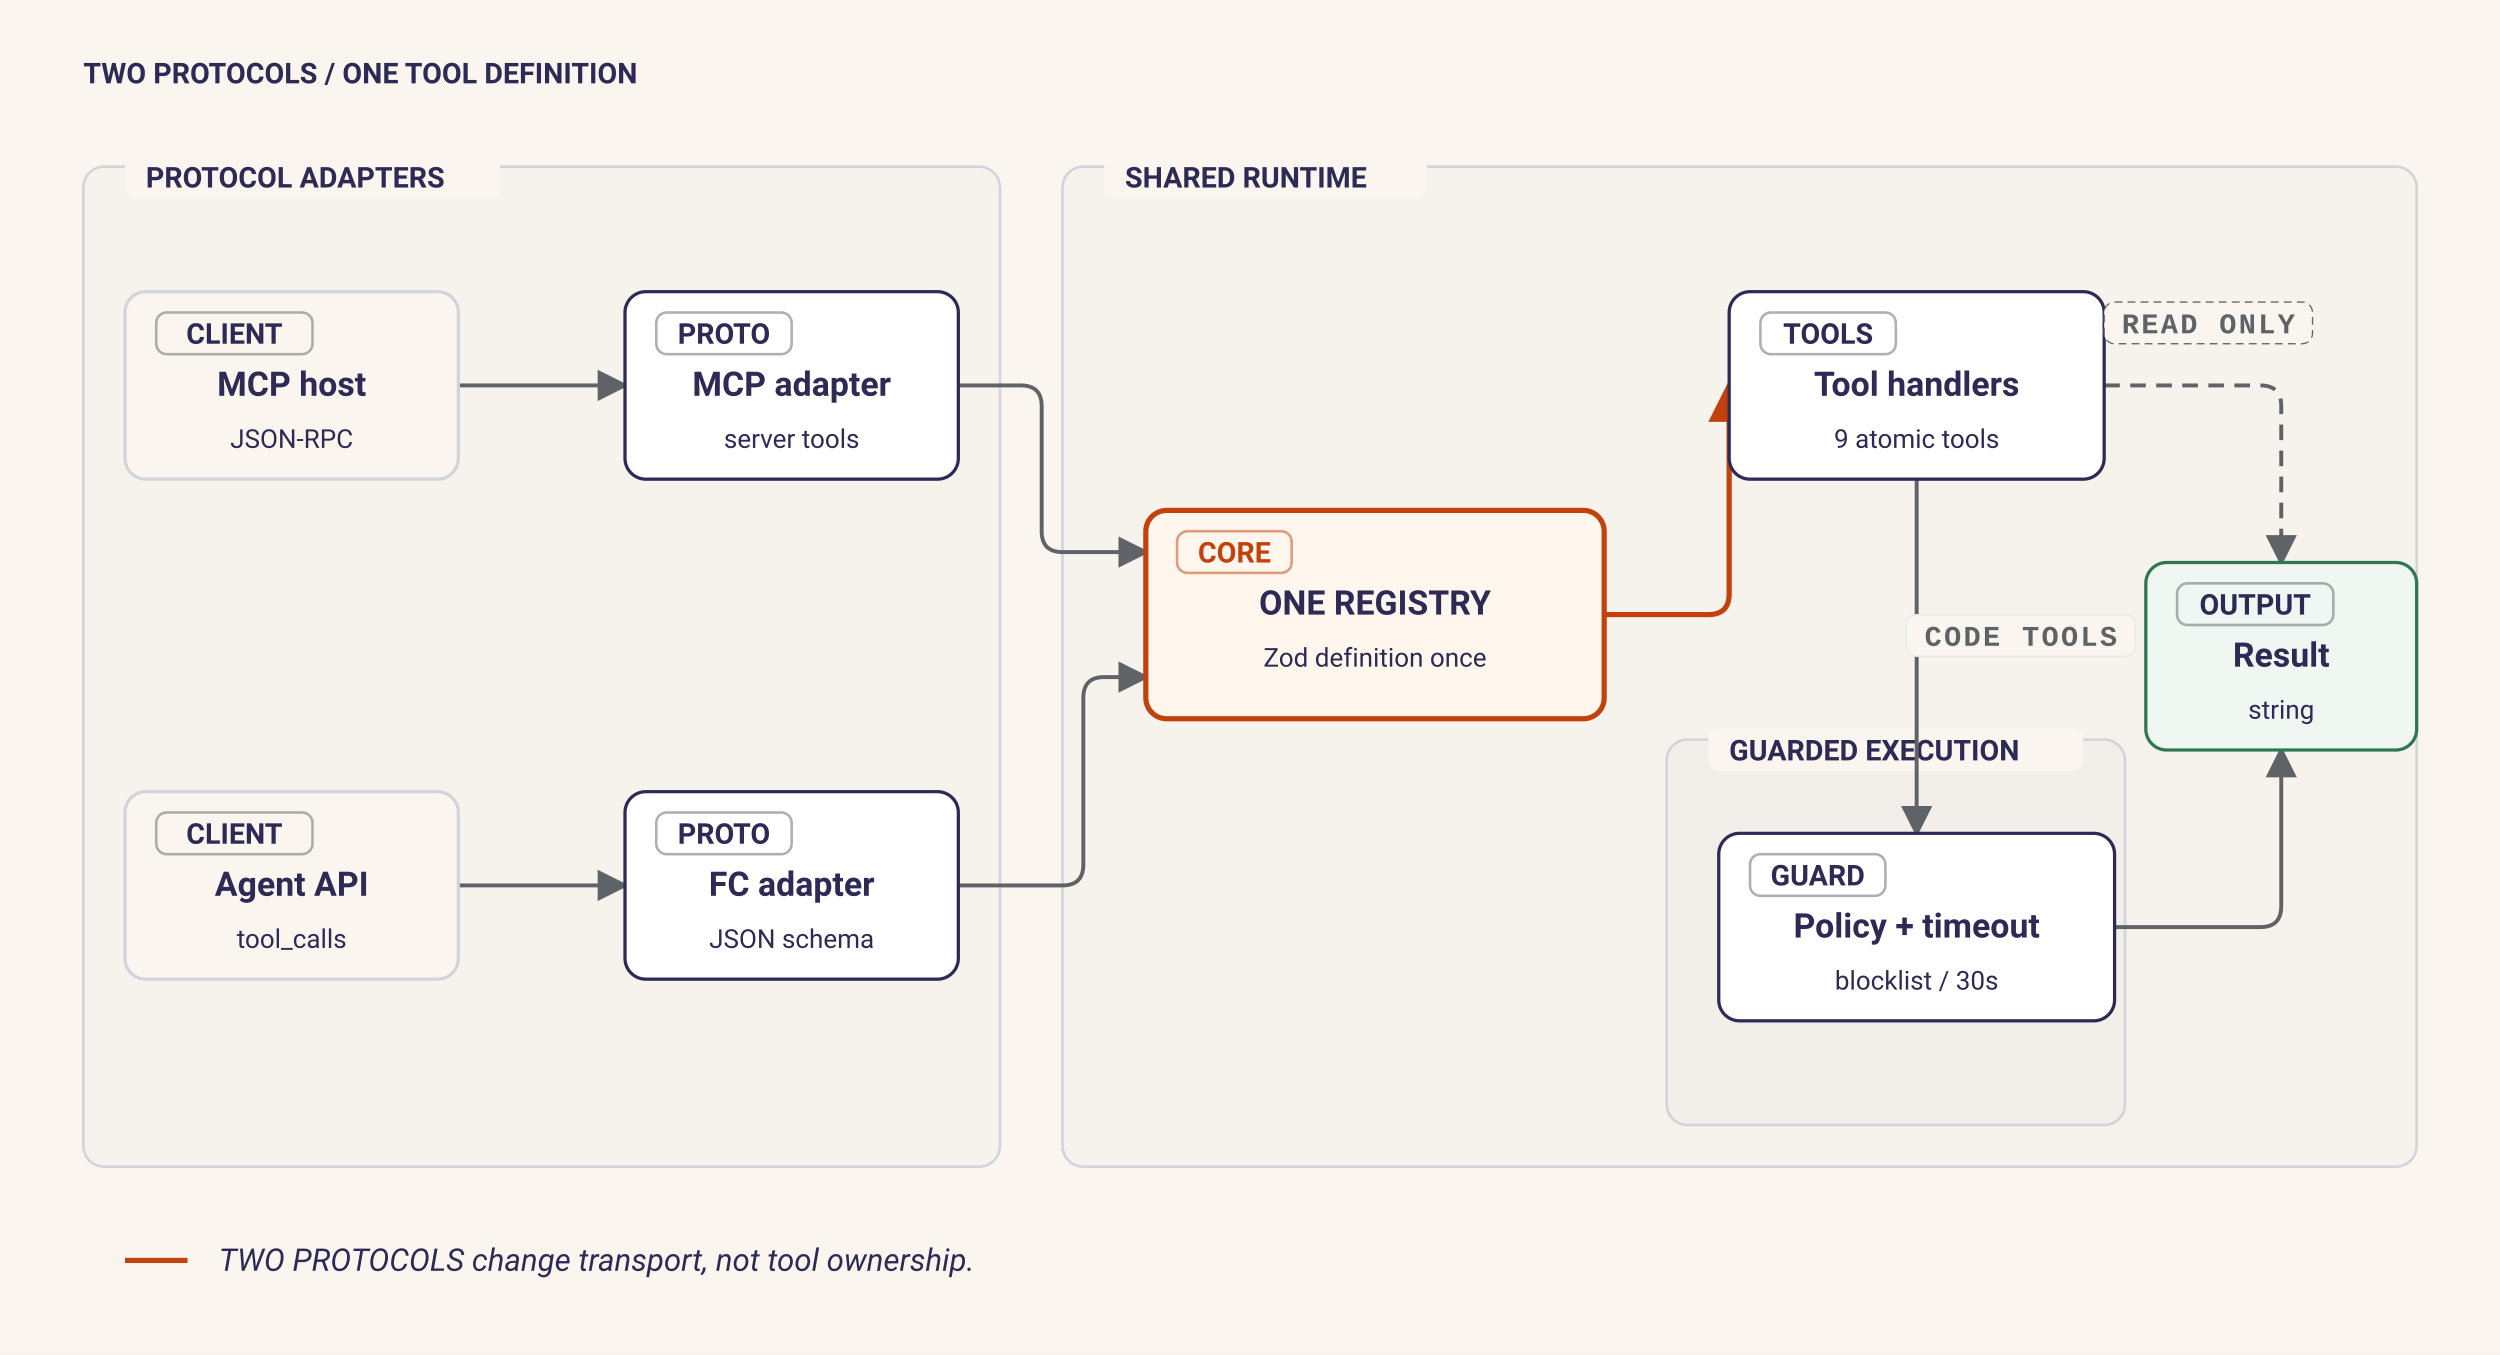
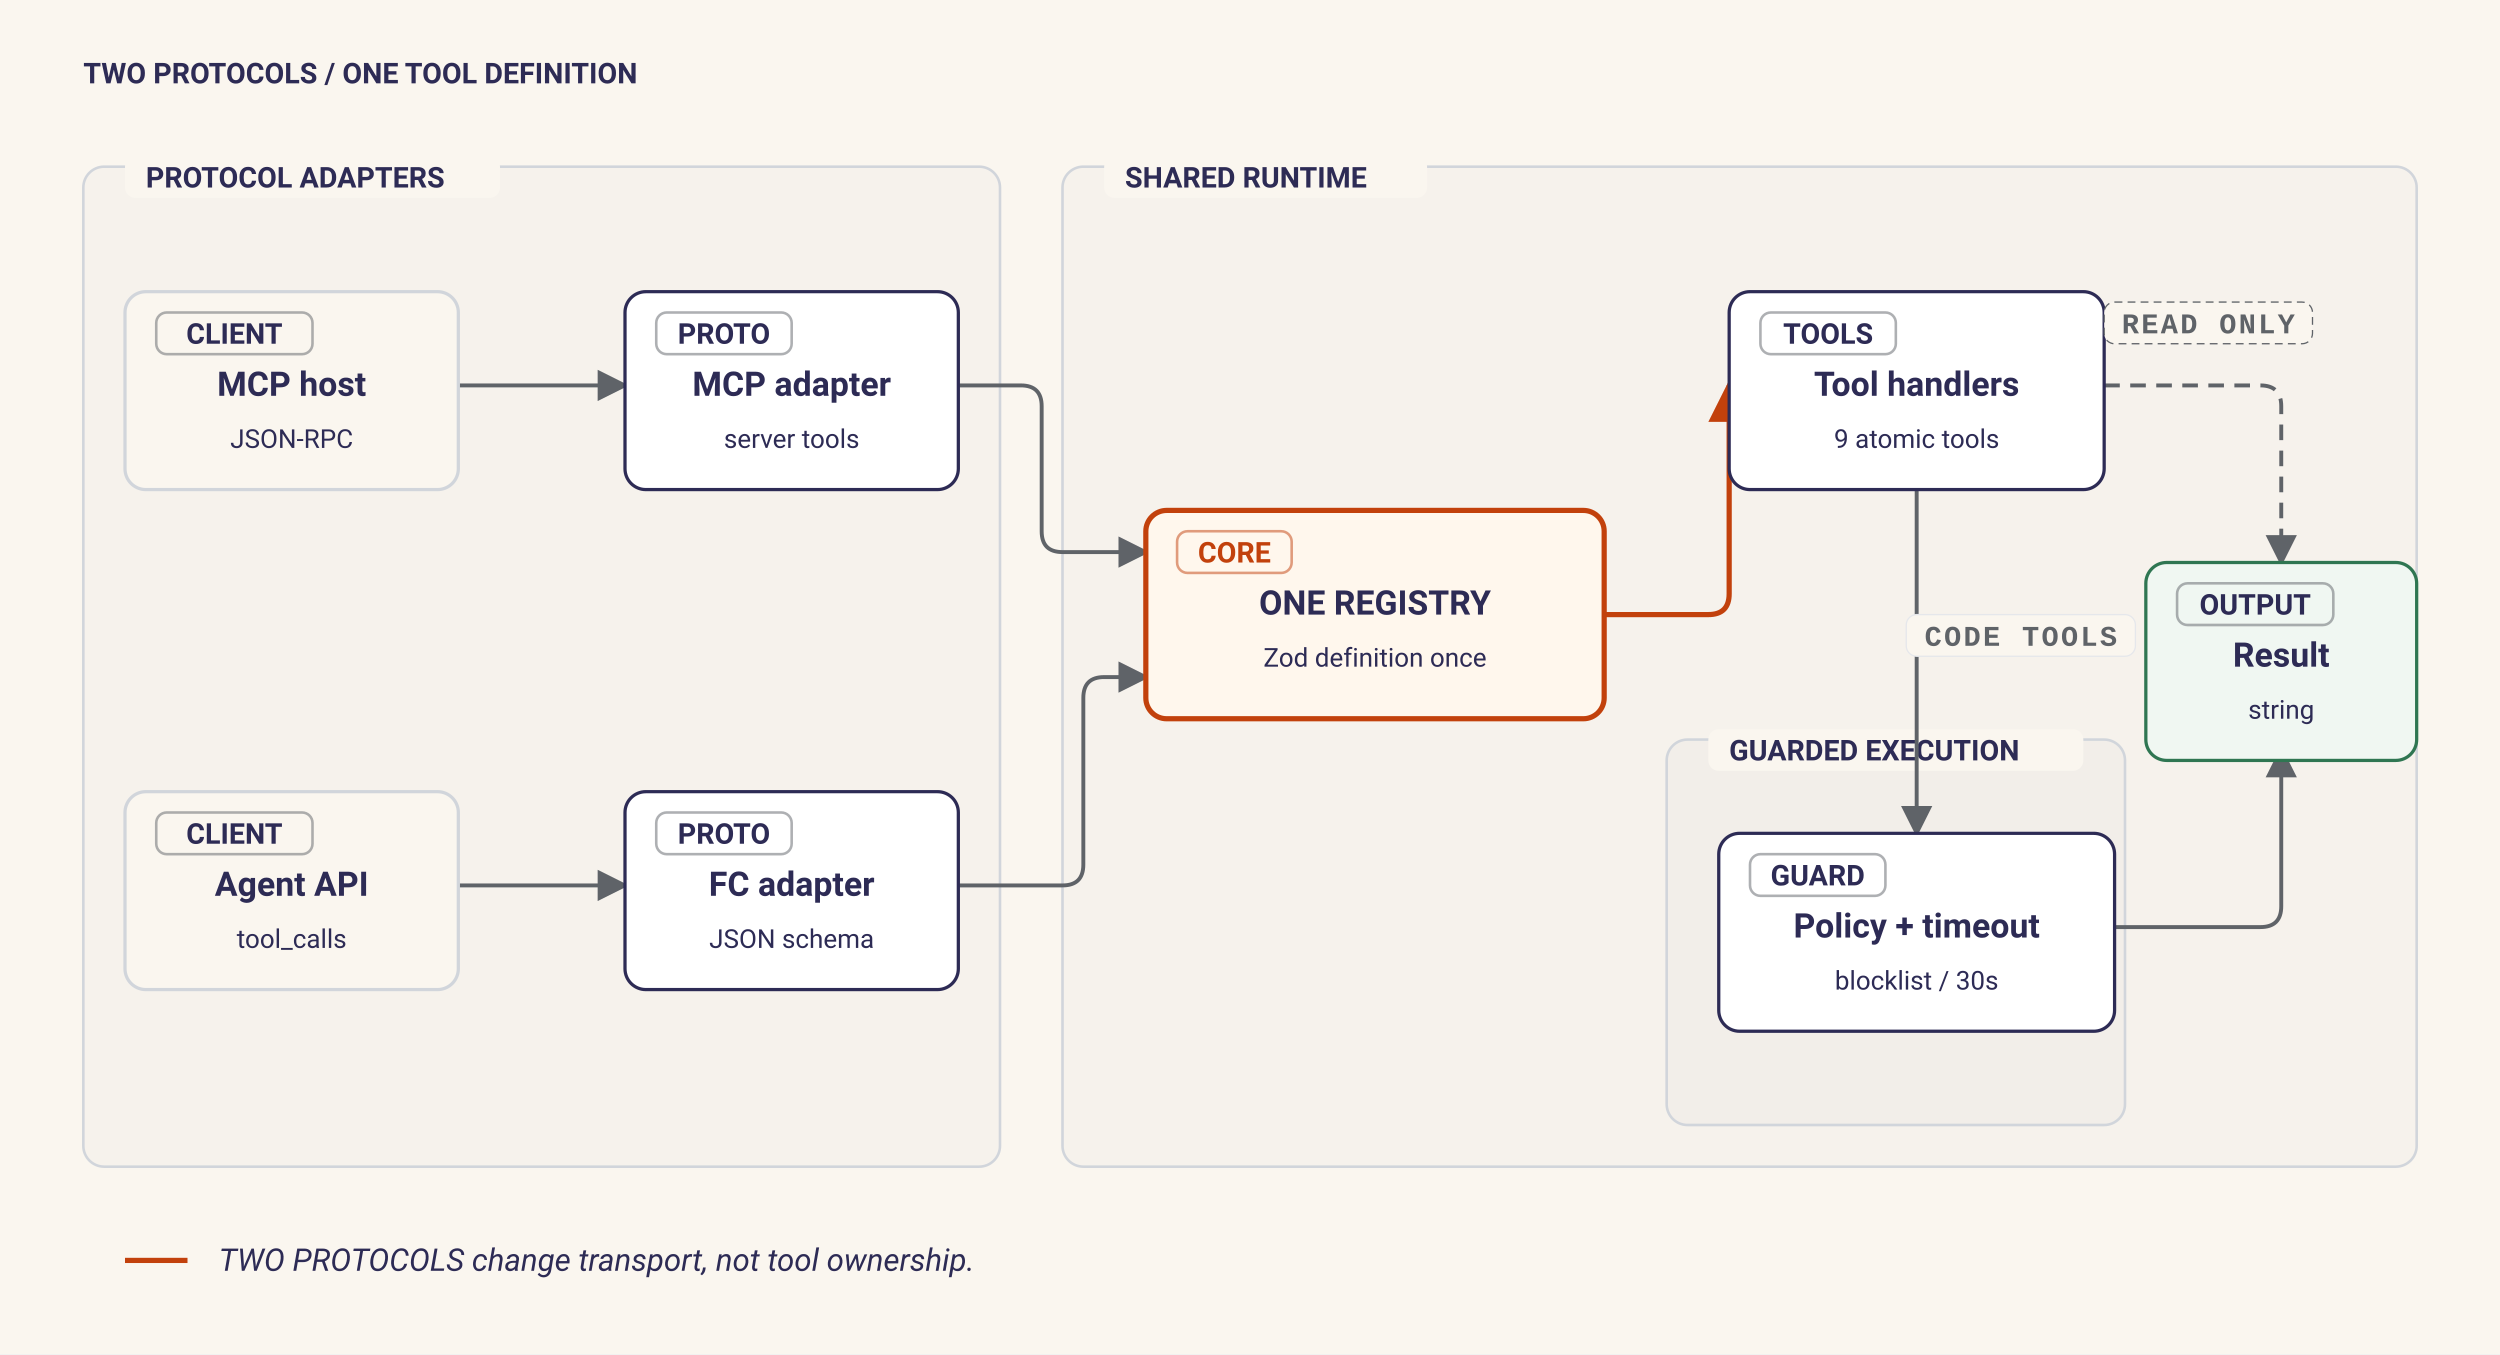
<svg xmlns="http://www.w3.org/2000/svg" class="editorial-diagram editorial-diagram-tool-calling diagram-typography-standard" viewBox="0 0 960 520" width="100%" role="img" aria-labelledby="tool-calling-title tool-calling-desc" preserveAspectRatio="xMidYMid meet">
  <defs>
    <marker id="tool-calling-arrow-default" markerWidth="8" markerHeight="8" refX="7" refY="4" orient="auto">
      <path d="M0,0 L8,4 L0,8 Z" fill="#5f6368" />
    </marker>
    <marker id="tool-calling-arrow-accent" markerWidth="8" markerHeight="8" refX="7" refY="4" orient="auto">
      <path d="M0,0 L8,4 L0,8 Z" fill="#c2410c" />
    </marker>
    <marker id="tool-calling-arrow-success" markerWidth="8" markerHeight="8" refX="7" refY="4" orient="auto">
      <path d="M0,0 L8,4 L0,8 Z" fill="#2f7652" />
    </marker>
    <marker id="tool-calling-arrow-danger" markerWidth="8" markerHeight="8" refX="7" refY="4" orient="auto">
      <path d="M0,0 L8,4 L0,8 Z" fill="#a34444" />
    </marker>
  </defs>
  <style>
.editorial-diagram text{font-family:-apple-system,BlinkMacSystemFont,'Segoe UI',Roboto,'Noto Sans SC',sans-serif;fill:#2d2b55;letter-spacing:0}
.zone&gt;rect:first-child{fill:#2d2b55;fill-opacity:.018;stroke:#d1d5db;stroke-width:1}
.zone-label-mask,.connector-label rect{fill:#faf6ef}
.zone-label,.node-tag,.connector-label text,.label-eyebrow{font-family:'SFMono-Regular',Consolas,'Liberation Mono','Noto Sans Mono CJK SC',monospace;font-size:11px;font-weight:600;letter-spacing:.08em;fill:#5f6368}
.lane rect{fill:#faf6ef;stroke:#e5e7eb;stroke-width:1}.lane-tinted rect{fill:#2d2b55;fill-opacity:.018}
.lane line{stroke:#d1d5db;stroke-width:1}.lane-label{font-family:'SFMono-Regular',Consolas,'Liberation Mono','Noto Sans Mono CJK SC',monospace;font-size:11px;font-weight:600;fill:#5f6368;letter-spacing:.06em}
.connector{fill:none;stroke:#5f6368;stroke-width:1.5}
.connector-accent{stroke:#c2410c;stroke-width:2}
.connector-success{stroke:#2f7652}.connector-danger{stroke:#a34444}
.connector-dashed{stroke-dasharray:6 4}
.node-mask,.decision-mask{fill:#faf6ef;stroke:none}
.node-box{fill:#ffffff;stroke:#2d2b55;stroke-width:1.25}
.node-muted .node-box{fill:#faf6ef;stroke:#d1d5db}
.node-store .node-box{fill:#2d2b55;fill-opacity:.045;stroke:#5f6368}
.node-optional .node-box{fill:#faf6ef;stroke:#d1d5db;stroke-dasharray:6 4}
.node-focal .node-box{fill:#fff7ed;stroke:#c2410c;stroke-width:2}
.node-success .node-box{fill:#f0f7f2;stroke:#2f7652}
.node-danger .node-box{fill:#fdf2f2;stroke:#a34444}
.node-tag-box{fill:none;stroke:#5f6368;stroke-opacity:.5}
.node-focal .node-tag-box{stroke:#c2410c}.node-focal .node-tag{fill:#c2410c}
.node-title,.decision-title{font-size:13px;font-weight:650}
.node-subtitle,.decision-subtitle{font-family:'SFMono-Regular',Consolas,'Liberation Mono','Noto Sans Mono CJK SC',monospace;font-size:10px;fill:#5f6368}
.decision-box{fill:#ffffff;stroke:#2d2b55;stroke-width:1.25}
.decision-focal .decision-box{fill:#fff7ed;stroke:#c2410c;stroke-width:2}
.connector-label rect{stroke:#e5e7eb;stroke-width:.5}
.connector-label-accent rect{stroke:#c2410c;stroke-opacity:.45}.connector-label-accent text{fill:#c2410c}
.connector-label-success rect{stroke:#2f7652;stroke-opacity:.45}.connector-label-success text{fill:#2f7652}
.connector-label-danger rect{stroke:#a34444;stroke-opacity:.45}.connector-label-danger text{fill:#a34444}
.connector-label-dashed rect{stroke:#5f6368;stroke-dasharray:3 2}.connector-label-dashed text{fill:#5f6368}
.annotation line{stroke:#c2410c;stroke-width:2}.annotation text{font-size:12px;font-style:italic}
.label-metric{font-family:'SFMono-Regular',Consolas,'Liberation Mono','Noto Sans Mono CJK SC',monospace;font-size:12px;font-weight:600;fill:#c2410c}
.step-header rect{fill:#2d2b55;fill-opacity:.1}.step-header text{font-family:'SFMono-Regular',Consolas,'Liberation Mono','Noto Sans Mono CJK SC',monospace;font-size:11px;font-weight:600;fill:#5f6368}
.step-header .step-label{letter-spacing:.06em}.step-focal rect{fill:#f97316;fill-opacity:.16}.step-focal text{fill:#c2410c}
.diagram-typography-expanded .zone-label,.diagram-typography-expanded .node-tag,.diagram-typography-expanded .connector-label text,.diagram-typography-expanded .label-eyebrow{font-size:12px}
.diagram-typography-expanded .node-title,.diagram-typography-expanded .decision-title{font-size:14px}
.diagram-typography-expanded .node-subtitle,.diagram-typography-expanded .decision-subtitle{font-size:10px}
.diagram-typography-expanded .annotation text{font-size:13px}
</style>
  <rect width="960" height="520" fill="#faf6ef" />
  <g class="zone">
    <rect x="32" y="64" width="352" height="384" rx="8" />
    <rect class="zone-label-mask" x="48" y="60" width="144" height="16" rx="4" />
    <text class="zone-label" x="56" y="72">PROTOCOL ADAPTERS</text>
  </g>
  <g class="zone">
    <rect x="408" y="64" width="520" height="384" rx="8" />
    <rect class="zone-label-mask" x="424" y="60" width="124" height="16" rx="4" />
    <text class="zone-label" x="432" y="72">SHARED RUNTIME</text>
  </g>
  <g class="zone">
    <rect x="640" y="284" width="176" height="148" rx="8" />
    <rect class="zone-label-mask" x="656" y="280" width="144" height="16" rx="4" />
    <text class="zone-label" x="664" y="292">GUARDED EXECUTION</text>
  </g>
  <path class="connector connector-default" d="M 176 148 L 240 148" marker-end="url(#tool-calling-arrow-default)" />
  <path class="connector connector-default" d="M 176 340 L 240 340" marker-end="url(#tool-calling-arrow-default)" />
  <path class="connector connector-default" d="M 368 148 L 392 148 Q 400 148 400 156 L 400 204 Q 400 212 408 212 L 440 212" marker-end="url(#tool-calling-arrow-default)" />
  <path class="connector connector-default" d="M 368 340 L 408 340 Q 416 340 416 332 L 416 268 Q 416 260 424 260 L 440 260" marker-end="url(#tool-calling-arrow-default)" />
  <path class="connector connector-accent" d="M 616 236 L 656 236 Q 664 236 664 228 L 664 148" marker-end="url(#tool-calling-arrow-accent)" />
-   <path class="connector connector-default" d="M 736 184 L 736 320" marker-end="url(#tool-calling-arrow-default)" />
+   <path class="connector connector-default" d="M 736 188 L 736 320" marker-end="url(#tool-calling-arrow-default)" />
  <path class="connector connector-default" d="M 812 356 L 868 356 Q 876 356 876 348 L 876 288" marker-end="url(#tool-calling-arrow-default)" />
  <path class="connector connector-dashed" d="M 808 148 L 868 148 Q 876 148 876 156 L 876 216" marker-end="url(#tool-calling-arrow-default)" />
  <g class="node node-muted">
-     <rect class="node-mask" x="48" y="112" width="128" height="72" rx="8" />
-     <rect class="node-box" x="48" y="112" width="128" height="72" rx="8" />
+     <rect class="node-mask" x="48" y="112" width="128" height="76" rx="8" />
+     <rect class="node-box" x="48" y="112" width="128" height="76" rx="8" />
    <rect class="node-tag-box" x="60" y="120" width="60" height="16" rx="4" />
    <text class="node-tag" x="90" y="132" text-anchor="middle">CLIENT</text>
    <text class="node-title" text-anchor="middle">
      <tspan x="112" y="152">MCP host</tspan>
    </text>
    <text class="node-subtitle" text-anchor="middle">
      <tspan x="112" y="172">JSON-RPC</tspan>
    </text>
  </g>
  <g class="node node-default">
-     <rect class="node-mask" x="240" y="112" width="128" height="72" rx="8" />
-     <rect class="node-box" x="240" y="112" width="128" height="72" rx="8" />
+     <rect class="node-mask" x="240" y="112" width="128" height="76" rx="8" />
+     <rect class="node-box" x="240" y="112" width="128" height="76" rx="8" />
    <rect class="node-tag-box" x="252" y="120" width="52" height="16" rx="4" />
    <text class="node-tag" x="278" y="132" text-anchor="middle">PROTO</text>
    <text class="node-title" text-anchor="middle">
      <tspan x="304" y="152">MCP adapter</tspan>
    </text>
    <text class="node-subtitle" text-anchor="middle">
      <tspan x="304" y="172">server tools</tspan>
    </text>
  </g>
  <g class="node node-muted">
-     <rect class="node-mask" x="48" y="304" width="128" height="72" rx="8" />
-     <rect class="node-box" x="48" y="304" width="128" height="72" rx="8" />
+     <rect class="node-mask" x="48" y="304" width="128" height="76" rx="8" />
+     <rect class="node-box" x="48" y="304" width="128" height="76" rx="8" />
    <rect class="node-tag-box" x="60" y="312" width="60" height="16" rx="4" />
    <text class="node-tag" x="90" y="324" text-anchor="middle">CLIENT</text>
    <text class="node-title" text-anchor="middle">
      <tspan x="112" y="344">Agent API</tspan>
    </text>
    <text class="node-subtitle" text-anchor="middle">
      <tspan x="112" y="364">tool_calls</tspan>
    </text>
  </g>
  <g class="node node-default">
-     <rect class="node-mask" x="240" y="304" width="128" height="72" rx="8" />
-     <rect class="node-box" x="240" y="304" width="128" height="72" rx="8" />
+     <rect class="node-mask" x="240" y="304" width="128" height="76" rx="8" />
+     <rect class="node-box" x="240" y="304" width="128" height="76" rx="8" />
    <rect class="node-tag-box" x="252" y="312" width="52" height="16" rx="4" />
    <text class="node-tag" x="278" y="324" text-anchor="middle">PROTO</text>
    <text class="node-title" text-anchor="middle">
      <tspan x="304" y="344">FC adapter</tspan>
    </text>
    <text class="node-subtitle" text-anchor="middle">
      <tspan x="304" y="364">JSON schema</tspan>
    </text>
  </g>
  <g class="node node-focal">
    <rect class="node-mask" x="440" y="196" width="176" height="80" rx="8" />
    <rect class="node-box" x="440" y="196" width="176" height="80" rx="8" />
    <rect class="node-tag-box" x="452" y="204" width="44" height="16" rx="4" />
    <text class="node-tag" x="474" y="216" text-anchor="middle">CORE</text>
    <text class="node-title" text-anchor="middle">
      <tspan x="528" y="236">ONE REGISTRY</tspan>
    </text>
    <text class="node-subtitle" text-anchor="middle">
      <tspan x="528" y="256">Zod definition once</tspan>
    </text>
  </g>
  <g class="node node-default">
-     <rect class="node-mask" x="664" y="112" width="144" height="72" rx="8" />
-     <rect class="node-box" x="664" y="112" width="144" height="72" rx="8" />
+     <rect class="node-mask" x="664" y="112" width="144" height="76" rx="8" />
+     <rect class="node-box" x="664" y="112" width="144" height="76" rx="8" />
    <rect class="node-tag-box" x="676" y="120" width="52" height="16" rx="4" />
    <text class="node-tag" x="702" y="132" text-anchor="middle">TOOLS</text>
    <text class="node-title" text-anchor="middle">
      <tspan x="736" y="152">Tool handlers</tspan>
    </text>
    <text class="node-subtitle" text-anchor="middle">
      <tspan x="736" y="172">9 atomic tools</tspan>
    </text>
  </g>
  <g class="node node-default">
-     <rect class="node-mask" x="660" y="320" width="152" height="72" rx="8" />
-     <rect class="node-box" x="660" y="320" width="152" height="72" rx="8" />
+     <rect class="node-mask" x="660" y="320" width="152" height="76" rx="8" />
+     <rect class="node-box" x="660" y="320" width="152" height="76" rx="8" />
    <rect class="node-tag-box" x="672" y="328" width="52" height="16" rx="4" />
    <text class="node-tag" x="698" y="340" text-anchor="middle">GUARD</text>
    <text class="node-title" text-anchor="middle">
      <tspan x="736" y="360">Policy + timeout</tspan>
    </text>
    <text class="node-subtitle" text-anchor="middle">
      <tspan x="736" y="380">blocklist / 30s</tspan>
    </text>
  </g>
  <g class="node node-success">
-     <rect class="node-mask" x="824" y="216" width="104" height="72" rx="8" />
-     <rect class="node-box" x="824" y="216" width="104" height="72" rx="8" />
+     <rect class="node-mask" x="824" y="216" width="104" height="76" rx="8" />
+     <rect class="node-box" x="824" y="216" width="104" height="76" rx="8" />
    <rect class="node-tag-box" x="836" y="224" width="60" height="16" rx="4" />
    <text class="node-tag" x="866" y="236" text-anchor="middle">OUTPUT</text>
    <text class="node-title" text-anchor="middle">
      <tspan x="876" y="256">Result</tspan>
    </text>
    <text class="node-subtitle" text-anchor="middle">
      <tspan x="876" y="276">string</tspan>
    </text>
  </g>
  <text class="label label-eyebrow" x="32" y="32" text-anchor="start">TWO PROTOCOLS / ONE TOOL DEFINITION</text>
  <g class="connector-label connector-label-default">
    <rect x="732" y="236" width="88" height="16" rx="4" />
    <text x="776" y="248" text-anchor="middle">CODE TOOLS</text>
  </g>
  <g class="connector-label connector-label-dashed">
    <rect x="808" y="116" width="80" height="16" rx="4" />
    <text x="848" y="128" text-anchor="middle">READ ONLY</text>
  </g>
  <g class="annotation">
    <line x1="48" y1="484" x2="72" y2="484" />
    <text x="84" y="488">TWO PROTOCOLS change transport, not tool ownership.</text>
  </g>
</svg>
